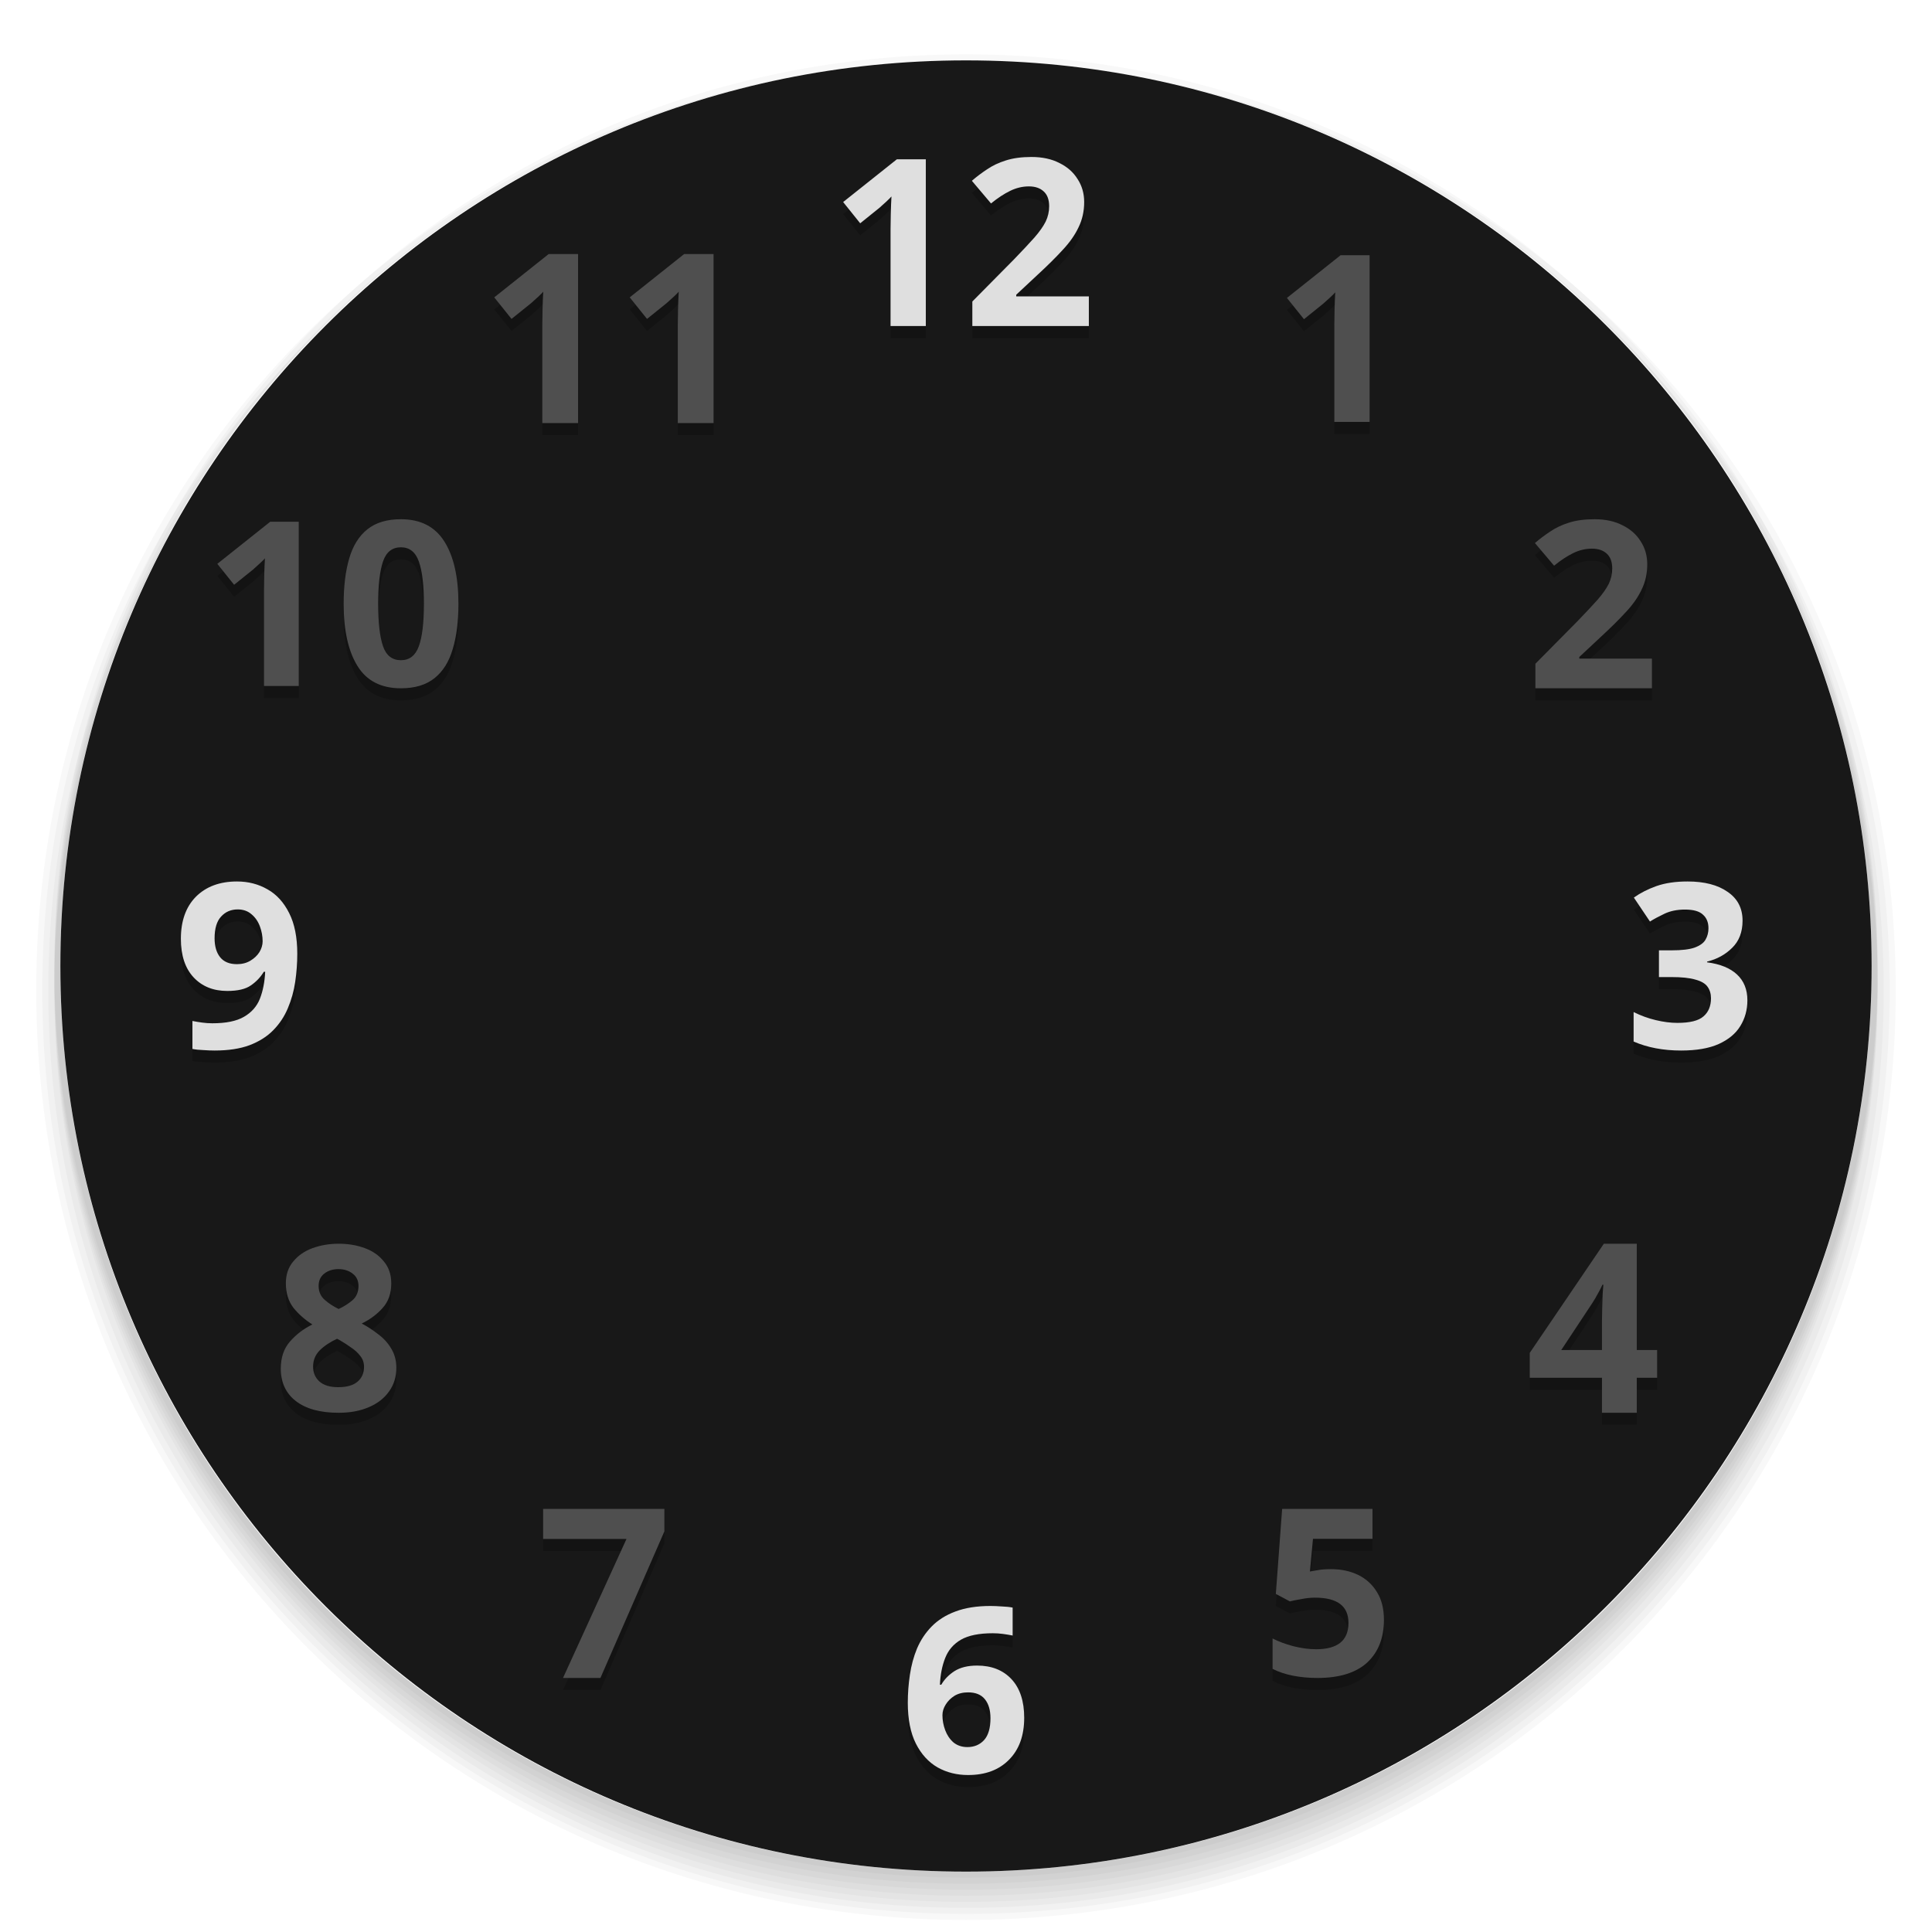
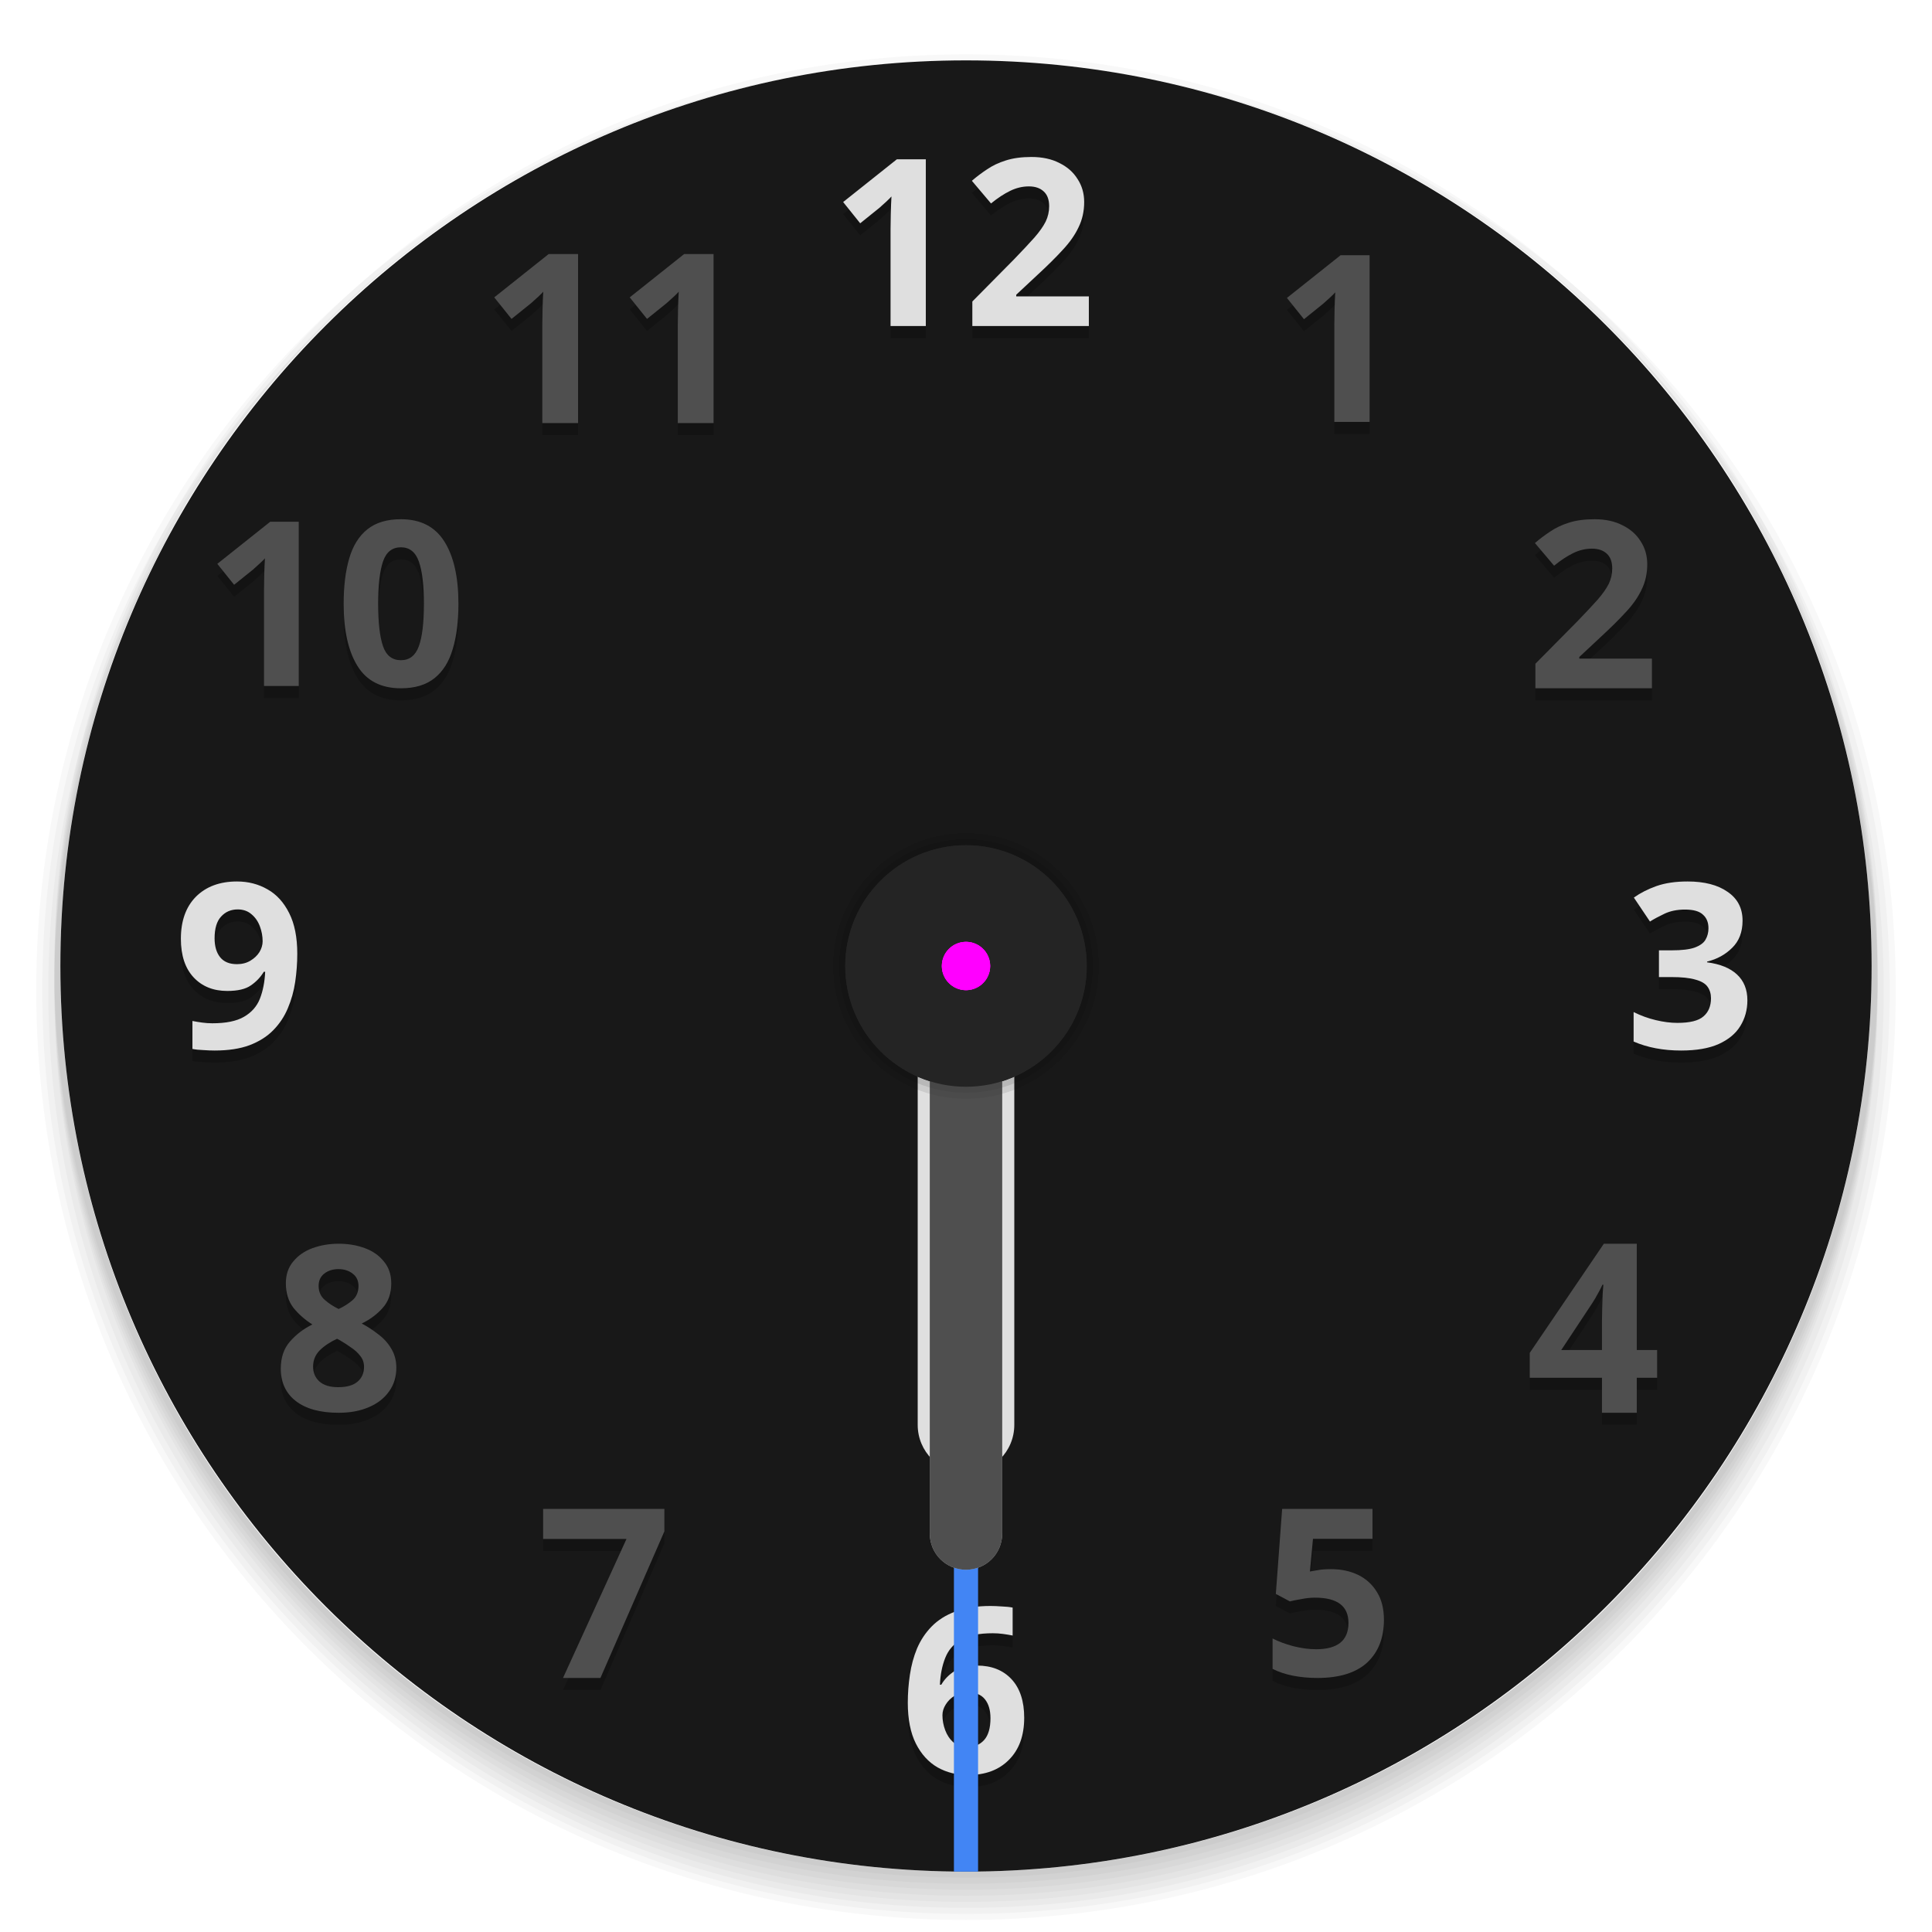
<svg xmlns="http://www.w3.org/2000/svg" width="160" height="160" version="1">
  <defs id="materia">
    <style id="current-color-scheme" type="text/css">
   .ColorScheme-Background {color:#181818; } .ColorScheme-ButtonBackground { color:#343434; } .ColorScheme-Highlight { color:#4285f4; } .ColorScheme-Text { color:#dfdfdf; } .ColorScheme-ViewBackground { color:#242424; } .ColorScheme-NegativeText { color:#f44336; } .ColorScheme-PositiveText { color:#4caf50; } .ColorScheme-NeutralText { color:#ff9800; }
  </style>
  </defs>
  <g id="ClockFace" transform="translate(-6,-6)">
    <rect style="opacity:0.001" width="160" height="160" x="6" y="6" />
    <path style="opacity:0.03" d="m 86,11 c 41.55,0 75,33.45 75,75 0,41.55 -33.45,75 -75,75 C 44.45,161 11,127.55 11,86 11,44.45 44.45,11 86,11 Z m 0,0 C 43.342,11 9,45.342 9,88 c 0,42.658 34.342,77 77,77 42.658,0 77,-34.342 77,-77 0,-42.658 -34.342,-77 -77,-77 z" />
    <path style="opacity:0.03" d="M 35.357,30.596 C 19.491,44.593 9.5,65.081 9.5,88 c 0,42.381 34.119,76.5 76.5,76.5 42.381,0 76.5,-34.119 76.5,-76.5 0,-22.919 -9.991,-43.407 -25.857,-57.404 C 151.625,44.29 161,64.008 161,86 161,127.55 127.55,161 86,161 44.45,161 11,127.55 11,86 11,64.008 20.375,44.29 35.357,30.596 Z" />
    <path style="opacity:0.03" d="M 21.027,48.447 C 14.028,59.956 10,73.49 10,88 c 0,42.104 33.896,76 76,76 42.104,0 76,-33.896 76,-76 C 162,73.49 157.972,59.956 150.973,48.447 157.343,59.481 161,72.294 161,86 161,127.55 127.55,161 86,161 44.45,161 11,127.55 11,86 11,72.294 14.658,59.481 21.027,48.447 Z" />
    <path style="opacity:0.03" d="M 13.154,68.076 C 11.434,74.421 10.5,81.096 10.5,88 c 0,41.827 33.673,75.5 75.5,75.5 41.827,0 75.5,-33.673 75.5,-75.5 0,-6.904 -0.934,-13.579 -2.654,-19.924 C 160.244,73.818 161,79.816 161,86 c 0,41.55 -33.45,75 -75,75 -41.55,0 -75,-33.45 -75,-75 0,-6.184 0.756,-12.182 2.154,-17.924 z" />
    <path style="opacity:0.03" d="M 15.23,61.07 C 12.176,69.29 10.5,78.191 10.5,87.5 c 0,41.827 33.673,75.5 75.5,75.5 41.827,0 75.5,-33.673 75.5,-75.5 0,-9.309 -1.676,-18.21 -4.73,-26.43 C 159.5,68.865 161,77.25 161,86 c 0,41.55 -33.45,75 -75,75 -41.55,0 -75,-33.45 -75,-75 0,-8.75 1.5,-17.135 4.23,-24.93 z" />
    <path style="opacity:0.03" d="M 21.428,47.75 C 14.49,59.174 10.5,72.604 10.5,87 c 0,41.827 33.673,75.5 75.5,75.5 41.827,0 75.5,-33.673 75.5,-75.5 0,-14.396 -3.99,-27.826 -10.928,-39.25 C 157.193,58.938 161,72.005 161,86 161,127.55 127.55,161 86,161 44.45,161 11,127.55 11,86 11,72.005 14.807,58.938 21.428,47.75 Z" />
    <path style="opacity:0.03" d="M 82.104,11.098 C 42.101,13.112 10.5,45.98 10.5,86.5 10.5,128.327 44.173,162 86,162 127.827,162 161.5,128.327 161.5,86.5 161.5,45.972 129.885,13.1 89.871,11.098 129.608,13.099 161,45.748 161,86 c 0,41.55 -33.45,75 -75,75 -41.55,0 -75,-33.45 -75,-75 0,-40.252 31.392,-72.901 71.129,-74.902 -0.008,4.21e-4 -0.017,-4.23e-4 -0.025,0 z" />
    <path style="opacity:0.03" d="m 86,10.5 c -41.827,0 -75.5,33.673 -75.5,75.5 0,41.827 33.673,75.5 75.5,75.5 41.827,0 75.5,-33.673 75.5,-75.5 0,-41.827 -33.673,-75.5 -75.5,-75.5 z m 0,0.5 c 41.55,0 75,33.45 75,75 0,41.55 -33.45,75 -75,75 C 44.45,161 11,127.55 11,86 11,44.45 44.45,11 86,11 Z" />
    <rect style="fill:currentColor" class="ColorScheme-Background" width="150" height="150" x="-161" y="-161" rx="75" ry="75" transform="matrix(0,-1,-1,0,0,0)" />
    <path style="opacity:0.2" transform="translate(6,6)" d="M 85.205 15.436 C 84.677 15.436 84.161 15.56 83.658 15.805 C 83.155 16.05 82.627 16.396 82.072 16.848 L 80.988 15.566 C 80.816 15.699 80.647 15.833 80.486 15.973 L 82.072 17.848 C 82.627 17.396 83.155 17.05 83.658 16.805 C 84.161 16.56 84.677 16.436 85.205 16.436 C 85.721 16.436 86.125 16.571 86.422 16.842 C 86.63 17.024 86.762 17.278 86.83 17.59 C 86.859 17.423 86.887 17.255 86.887 17.08 C 86.887 16.526 86.731 16.113 86.422 15.842 C 86.125 15.571 85.721 15.436 85.205 15.436 z M 73.828 16.268 C 73.764 16.345 73.623 16.487 73.404 16.693 C 73.198 16.887 73.005 17.06 72.824 17.215 L 71.238 18.492 L 70.316 17.342 L 69.826 17.732 L 71.238 19.492 L 72.824 18.215 C 73.005 18.06 73.198 17.887 73.404 17.693 C 73.602 17.507 73.716 17.39 73.787 17.309 C 73.799 16.939 73.81 16.564 73.828 16.268 z M 89.758 17.291 C 89.7 17.837 89.554 18.347 89.322 18.82 C 89.026 19.452 88.588 20.077 88.008 20.695 C 87.441 21.314 86.752 21.998 85.939 22.746 L 84.16 24.408 L 84.16 24.545 L 85.084 24.545 L 85.939 23.746 C 86.752 22.998 87.441 22.314 88.008 21.695 C 88.588 21.077 89.026 20.452 89.322 19.82 C 89.632 19.189 89.787 18.493 89.787 17.732 C 89.787 17.581 89.774 17.435 89.758 17.291 z M 44.99 24.156 C 44.925 24.235 44.781 24.379 44.559 24.588 C 44.349 24.784 44.154 24.96 43.971 25.117 L 42.363 26.41 L 41.422 25.236 L 40.932 25.627 L 42.363 27.41 L 43.971 26.117 C 44.154 25.96 44.349 25.784 44.559 25.588 C 44.76 25.399 44.877 25.28 44.949 25.197 C 44.961 24.829 44.972 24.452 44.99 24.156 z M 56.211 24.156 C 56.146 24.235 56.002 24.379 55.779 24.588 C 55.57 24.784 55.374 24.96 55.191 25.117 L 53.584 26.41 L 52.643 25.236 L 52.152 25.627 L 53.584 27.41 L 55.191 26.117 C 55.374 25.96 55.57 25.784 55.779 25.588 C 55.98 25.399 56.097 25.28 56.17 25.197 C 56.182 24.829 56.192 24.452 56.211 24.156 z M 110.58 24.209 C 110.516 24.286 110.373 24.429 110.154 24.635 C 109.948 24.828 109.755 25.002 109.574 25.156 L 107.99 26.434 L 107.068 25.283 L 106.578 25.674 L 107.99 27.434 L 109.574 26.156 C 109.755 26.002 109.948 25.828 110.154 25.635 C 110.352 25.448 110.467 25.331 110.539 25.25 C 110.55 24.881 110.562 24.505 110.58 24.209 z M 73.752 27 L 73.752 28 L 76.672 28 L 76.672 27 L 73.752 27 z M 80.525 27 L 80.525 28 L 90.174 28 L 90.174 27 L 80.525 27 z M 110.504 34.941 L 110.504 35.941 L 113.424 35.941 L 113.424 34.941 L 110.504 34.941 z M 44.912 35.037 L 44.912 36.037 L 47.873 36.037 L 47.873 35.037 L 44.912 35.037 z M 56.133 35.037 L 56.133 36.037 L 59.094 36.037 L 59.094 35.037 L 56.133 35.037 z M 33.203 45.324 C 32.479 45.324 31.983 45.717 31.717 46.504 C 31.45 47.291 31.316 48.461 31.316 50.01 C 31.316 50.187 31.325 50.342 31.328 50.51 C 31.355 49.215 31.481 48.201 31.717 47.504 C 31.983 46.717 32.479 46.324 33.203 46.324 C 33.914 46.324 34.41 46.717 34.689 47.504 C 34.937 48.201 35.068 49.216 35.096 50.512 C 35.099 50.343 35.107 50.188 35.107 50.01 C 35.107 48.461 34.969 47.291 34.689 46.504 C 34.41 45.717 33.914 45.324 33.203 45.324 z M 131.836 45.436 C 131.307 45.436 130.792 45.558 130.289 45.803 C 129.786 46.048 129.257 46.396 128.703 46.848 L 127.619 45.566 C 127.447 45.699 127.278 45.834 127.117 45.973 L 128.703 47.848 C 129.257 47.396 129.786 47.048 130.289 46.803 C 130.792 46.558 131.307 46.436 131.836 46.436 C 132.352 46.436 132.758 46.571 133.055 46.842 C 133.263 47.024 133.393 47.277 133.461 47.588 C 133.49 47.421 133.518 47.255 133.518 47.08 C 133.518 46.526 133.364 46.113 133.055 45.842 C 132.758 45.571 132.352 45.436 131.836 45.436 z M 21.941 46.238 C 21.878 46.314 21.737 46.453 21.521 46.656 C 21.318 46.847 21.129 47.019 20.951 47.172 L 19.389 48.428 L 18.488 47.305 L 17.998 47.695 L 19.389 49.428 L 20.951 48.172 C 21.129 48.019 21.318 47.847 21.521 47.656 C 21.715 47.474 21.827 47.361 21.898 47.281 C 21.911 46.91 21.923 46.535 21.941 46.238 z M 136.389 47.291 C 136.331 47.837 136.187 48.347 135.955 48.82 C 135.659 49.452 135.221 50.077 134.641 50.695 C 134.073 51.314 133.382 51.998 132.57 52.746 L 130.791 54.408 L 130.791 54.545 L 131.715 54.545 L 132.57 53.746 C 133.382 52.998 134.073 52.314 134.641 51.695 C 135.221 51.077 135.659 50.452 135.955 49.82 C 136.264 49.189 136.418 48.493 136.418 47.732 C 136.418 47.581 136.405 47.435 136.389 47.291 z M 28.479 50.383 C 28.472 50.59 28.461 50.793 28.461 51.01 C 28.461 53.207 28.842 54.921 29.604 56.152 C 30.365 57.384 31.565 58 33.203 58 C 34.359 58 35.286 57.721 35.984 57.162 C 36.683 56.603 37.184 55.803 37.488 54.762 C 37.806 53.72 37.965 52.47 37.965 51.01 C 37.965 50.878 37.95 50.764 37.947 50.635 C 37.907 51.826 37.759 52.874 37.488 53.762 C 37.184 54.803 36.683 55.603 35.984 56.162 C 35.286 56.721 34.359 57 33.203 57 C 31.565 57 30.365 56.384 29.604 55.152 C 28.887 53.994 28.521 52.394 28.479 50.383 z M 21.865 56.809 L 21.865 57.809 L 24.74 57.809 L 24.74 56.809 L 21.865 56.809 z M 127.156 57 L 127.156 58 L 136.805 58 L 136.805 57 L 127.156 57 z M 135.787 75.045 C 135.626 75.14 135.456 75.229 135.309 75.334 L 136.643 77.318 C 136.96 77.115 137.363 76.899 137.846 76.67 C 138.329 76.441 138.894 76.326 139.543 76.326 C 140.242 76.326 140.737 76.466 141.029 76.746 C 141.223 76.916 141.349 77.134 141.42 77.391 C 141.464 77.227 141.488 77.055 141.488 76.871 C 141.488 76.388 141.334 76.013 141.029 75.746 C 140.737 75.466 140.242 75.326 139.543 75.326 C 138.894 75.326 138.329 75.441 137.846 75.67 C 137.363 75.899 136.96 76.115 136.643 76.318 L 135.787 75.045 z M 19.686 75.314 C 19.125 75.314 18.666 75.513 18.309 75.908 C 17.952 76.291 17.771 76.889 17.771 77.705 C 17.771 77.873 17.783 78.032 17.803 78.182 C 17.866 77.63 18.034 77.203 18.309 76.908 C 18.666 76.513 19.125 76.314 19.686 76.314 C 20.145 76.314 20.526 76.449 20.832 76.717 C 21.138 76.972 21.368 77.303 21.521 77.711 C 21.599 77.917 21.655 78.126 21.693 78.336 C 21.725 78.209 21.75 78.082 21.75 77.953 C 21.75 77.532 21.674 77.119 21.521 76.711 C 21.368 76.303 21.138 75.972 20.832 75.717 C 20.526 75.449 20.145 75.314 19.686 75.314 z M 144.266 76.818 C 144.169 77.492 143.902 78.053 143.453 78.492 C 142.894 79.052 142.2 79.433 141.373 79.637 L 141.373 79.695 C 141.895 79.763 142.356 79.88 142.76 80.039 C 143.008 79.879 143.243 79.702 143.453 79.492 C 144.025 78.933 144.311 78.183 144.311 77.242 C 144.311 77.092 144.283 76.958 144.266 76.818 z M 15.016 78.266 C 15.005 78.426 14.98 78.575 14.98 78.744 C 14.98 80.121 15.33 81.185 16.031 81.938 C 16.733 82.69 17.664 83.066 18.824 83.066 C 19.691 83.066 20.342 82.913 20.775 82.607 C 21.221 82.302 21.576 81.926 21.844 81.48 C 21.898 81.16 21.945 80.832 21.961 80.479 L 21.846 80.479 C 21.578 80.925 21.222 81.301 20.775 81.607 C 20.342 81.913 19.691 82.066 18.824 82.066 C 17.664 82.066 16.733 81.69 16.031 80.938 C 15.424 80.286 15.097 79.386 15.016 78.266 z M 24.6 79.52 C 24.579 80.12 24.536 80.72 24.447 81.32 C 24.333 82.085 24.129 82.811 23.836 83.5 C 23.555 84.176 23.154 84.781 22.631 85.316 C 22.121 85.839 21.463 86.255 20.66 86.561 C 19.87 86.854 18.906 87 17.771 87 C 17.504 87 17.193 86.988 16.836 86.963 C 16.479 86.95 16.178 86.918 15.936 86.867 L 15.936 87.867 C 16.178 87.918 16.479 87.95 16.836 87.963 C 17.193 87.988 17.504 88 17.771 88 C 18.906 88 19.87 87.854 20.66 87.561 C 21.463 87.255 22.121 86.839 22.631 86.316 C 23.154 85.781 23.555 85.176 23.836 84.5 C 24.129 83.811 24.333 83.085 24.447 82.32 C 24.562 81.543 24.619 80.764 24.619 79.986 C 24.619 79.824 24.606 79.675 24.6 79.52 z M 137.387 80.916 L 137.387 81.916 L 138.418 81.916 C 139.27 81.916 139.93 81.985 140.4 82.125 C 140.884 82.252 141.221 82.45 141.412 82.717 C 141.518 82.865 141.588 83.032 141.635 83.211 C 141.673 83.042 141.697 82.865 141.697 82.67 C 141.697 82.301 141.603 81.984 141.412 81.717 C 141.221 81.45 140.884 81.252 140.4 81.125 C 139.93 80.985 139.27 80.916 138.418 80.916 L 137.387 80.916 z M 144.674 83.404 C 144.601 83.972 144.419 84.498 144.121 84.979 C 143.74 85.602 143.142 86.096 142.328 86.465 C 141.527 86.821 140.49 87 139.219 87 C 137.744 87 136.433 86.752 135.289 86.256 L 135.289 87.256 C 136.433 87.752 137.744 88 139.219 88 C 140.49 88 141.527 87.821 142.328 87.465 C 143.142 87.096 143.74 86.602 144.121 85.979 C 144.515 85.343 144.711 84.63 144.711 83.842 C 144.711 83.688 144.691 83.547 144.674 83.404 z M 28.029 105.102 C 27.558 105.102 27.162 105.228 26.844 105.482 C 26.538 105.724 26.387 106.063 26.387 106.496 C 26.387 106.683 26.421 106.851 26.473 107.01 C 26.546 106.803 26.665 106.624 26.844 106.482 C 27.162 106.228 27.558 106.102 28.029 106.102 C 28.5 106.102 28.895 106.228 29.213 106.482 C 29.404 106.628 29.529 106.813 29.605 107.027 C 29.656 106.864 29.689 106.691 29.689 106.496 C 29.689 106.063 29.531 105.724 29.213 105.482 C 28.895 105.228 28.5 105.102 28.029 105.102 z M 132.707 106.393 C 132.589 106.654 132.458 106.908 132.314 107.156 C 132.184 107.405 132.033 107.66 131.863 107.922 L 129.295 111.805 L 129.957 111.805 L 131.863 108.922 C 132.033 108.66 132.184 108.405 132.314 108.156 C 132.458 107.908 132.589 107.654 132.707 107.393 L 132.719 107.393 C 132.722 107.311 132.724 107.215 132.727 107.137 C 132.753 106.758 132.772 106.51 132.785 106.393 L 132.707 106.393 z M 32.365 106.781 C 32.287 107.385 32.068 107.898 31.695 108.311 C 31.237 108.833 30.657 109.266 29.957 109.609 C 30.244 109.76 30.52 109.931 30.789 110.113 C 31.129 109.874 31.434 109.608 31.695 109.311 C 32.166 108.788 32.402 108.113 32.402 107.285 C 32.402 107.11 32.389 106.942 32.365 106.781 z M 23.709 106.799 C 23.688 106.949 23.674 107.104 23.674 107.266 C 23.674 108.081 23.884 108.763 24.305 109.311 C 24.547 109.609 24.824 109.878 25.121 110.129 C 25.358 109.967 25.605 109.816 25.871 109.686 C 25.26 109.304 24.738 108.845 24.305 108.311 C 23.98 107.888 23.783 107.382 23.709 106.799 z M 27.914 110.869 C 27.316 111.149 26.832 111.474 26.463 111.844 C 26.106 112.213 25.928 112.658 25.928 113.18 C 25.928 113.356 25.957 113.516 26 113.67 C 26.081 113.363 26.23 113.085 26.463 112.844 C 26.832 112.474 27.316 112.149 27.914 111.869 L 28.162 112.002 C 28.468 112.18 28.773 112.379 29.078 112.596 C 29.384 112.799 29.64 113.033 29.844 113.301 C 29.944 113.426 30.018 113.564 30.068 113.711 C 30.116 113.552 30.148 113.385 30.148 113.199 C 30.148 112.855 30.047 112.555 29.844 112.301 C 29.64 112.033 29.384 111.799 29.078 111.596 C 28.773 111.379 28.468 111.18 28.162 111.002 L 27.914 110.869 z M 23.295 113.773 C 23.271 113.959 23.254 114.149 23.254 114.352 C 23.254 115.485 23.666 116.376 24.494 117.025 C 25.335 117.675 26.519 118 28.047 118 C 28.989 118 29.818 117.847 30.531 117.541 C 31.257 117.235 31.816 116.802 32.211 116.242 C 32.618 115.682 32.822 115.027 32.822 114.275 C 32.822 114.105 32.808 113.942 32.785 113.783 C 32.712 114.325 32.523 114.812 32.211 115.242 C 31.816 115.802 31.257 116.235 30.531 116.541 C 29.818 116.847 28.989 117 28.047 117 C 26.519 117 25.335 116.675 24.494 116.025 C 23.775 115.461 23.389 114.703 23.295 113.773 z M 126.688 114.098 L 126.688 115.098 L 132.668 115.098 L 132.668 114.098 L 126.688 114.098 z M 135.551 114.098 L 135.551 115.098 L 137.236 115.098 L 137.236 114.098 L 135.551 114.098 z M 132.668 117 L 132.668 118 L 135.551 118 L 135.551 117 L 132.668 117 z M 55.02 126.824 L 49.725 138.961 L 47.084 138.961 L 46.627 139.961 L 49.725 139.961 L 55.02 127.824 L 55.02 126.824 z M 108.734 127.438 L 108.482 130.145 C 108.512 130.139 108.546 130.134 108.576 130.129 L 108.734 128.438 L 113.664 128.438 L 113.664 127.438 L 108.734 127.438 z M 44.98 127.451 L 44.98 128.451 L 51.426 128.451 L 51.883 127.451 L 44.98 127.451 z M 105.73 132.037 L 105.66 133 L 106.82 133.619 C 107.078 133.555 107.4 133.49 107.787 133.426 C 108.174 133.348 108.547 133.311 108.908 133.311 C 110.524 133.311 111.431 133.845 111.631 134.914 C 111.659 134.753 111.674 134.583 111.674 134.398 C 111.674 133.006 110.752 132.311 108.908 132.311 C 108.547 132.311 108.174 132.348 107.787 132.426 C 107.4 132.49 107.078 132.555 106.82 132.619 L 105.73 132.037 z M 114.578 134.557 C 114.497 135.853 114.059 136.905 113.221 137.686 C 112.293 138.536 110.919 138.961 109.102 138.961 C 108.38 138.961 107.695 138.896 107.051 138.768 C 106.419 138.639 105.866 138.452 105.389 138.207 L 105.389 139.207 C 105.866 139.452 106.419 139.639 107.051 139.768 C 107.695 139.896 108.38 139.961 109.102 139.961 C 110.919 139.961 112.293 139.536 113.221 138.686 C 114.149 137.822 114.611 136.642 114.611 135.146 C 114.611 134.941 114.598 134.747 114.578 134.557 z M 82.219 135.258 C 81.084 135.258 80.205 135.436 79.58 135.793 C 78.968 136.15 78.534 136.652 78.279 137.303 C 78.024 137.94 77.878 138.68 77.84 139.521 L 77.953 139.521 C 77.954 139.519 77.956 139.518 77.957 139.516 C 78.032 139.081 78.132 138.67 78.279 138.303 C 78.534 137.652 78.968 137.15 79.58 136.793 C 80.205 136.436 81.084 136.258 82.219 136.258 C 82.499 136.258 82.78 136.276 83.061 136.314 C 83.354 136.353 83.621 136.398 83.863 136.449 L 83.863 135.449 C 83.621 135.398 83.354 135.353 83.061 135.314 C 82.78 135.276 82.499 135.258 82.219 135.258 z M 80.172 140.154 C 79.738 140.154 79.364 140.248 79.045 140.439 C 78.739 140.631 78.495 140.875 78.316 141.168 C 78.138 141.448 78.049 141.741 78.049 142.047 C 78.049 142.253 78.069 142.457 78.105 142.66 C 78.149 142.492 78.215 142.328 78.316 142.168 C 78.495 141.875 78.739 141.631 79.045 141.439 C 79.364 141.248 79.738 141.154 80.172 141.154 C 80.797 141.154 81.262 141.344 81.568 141.727 C 81.797 142.012 81.938 142.377 81.996 142.818 C 82.015 142.654 82.027 142.482 82.027 142.295 C 82.027 141.632 81.874 141.109 81.568 140.727 C 81.262 140.344 80.797 140.154 80.172 140.154 z M 75.199 141.482 C 75.193 141.66 75.18 141.836 75.18 142.014 C 75.18 143.378 75.403 144.506 75.85 145.398 C 76.296 146.278 76.896 146.936 77.648 147.369 C 78.401 147.79 79.241 148 80.172 148 C 81.6 148 82.728 147.58 83.557 146.738 C 84.398 145.897 84.82 144.737 84.82 143.258 C 84.82 143.071 84.798 142.904 84.785 142.729 C 84.701 143.978 84.304 144.991 83.557 145.738 C 82.728 146.58 81.6 147 80.172 147 C 79.241 147 78.401 146.79 77.648 146.369 C 76.896 145.936 76.296 145.278 75.85 144.398 C 75.457 143.613 75.246 142.634 75.199 141.482 z" />
    <path style="fill:currentColor" class="ColorScheme-Text" transform="translate(6,6)" d="M 85.416 13 C 84.591 13 83.882 13.098 83.289 13.291 C 82.709 13.471 82.193 13.716 81.742 14.025 C 81.291 14.322 80.873 14.637 80.486 14.973 L 82.072 16.848 C 82.627 16.396 83.155 16.05 83.658 15.805 C 84.161 15.56 84.677 15.436 85.205 15.436 C 85.721 15.436 86.125 15.571 86.422 15.842 C 86.731 16.113 86.887 16.526 86.887 17.08 C 86.887 17.531 86.789 17.956 86.596 18.355 C 86.402 18.742 86.093 19.182 85.668 19.672 C 85.243 20.149 84.682 20.747 83.986 21.469 L 80.525 24.969 L 80.525 27 L 90.174 27 L 90.174 24.545 L 84.16 24.545 L 84.16 24.408 L 85.939 22.746 C 86.752 21.998 87.441 21.314 88.008 20.695 C 88.588 20.077 89.026 19.452 89.322 18.82 C 89.632 18.189 89.787 17.493 89.787 16.732 C 89.787 16.023 89.607 15.392 89.246 14.838 C 88.898 14.271 88.396 13.824 87.738 13.502 C 87.094 13.167 86.318 13 85.416 13 z M 74.273 13.193 L 69.826 16.732 L 71.238 18.492 L 72.824 17.215 C 73.005 17.06 73.198 16.887 73.404 16.693 C 73.623 16.487 73.764 16.345 73.828 16.268 C 73.802 16.68 73.784 17.164 73.771 17.719 C 73.759 18.26 73.752 18.691 73.752 19.014 L 73.752 27 L 76.672 27 L 76.672 13.193 L 74.273 13.193 z M 19.627 73 C 18.199 73 17.064 73.422 16.223 74.264 C 15.394 75.105 14.98 76.265 14.98 77.744 C 14.98 79.121 15.33 80.185 16.031 80.938 C 16.733 81.69 17.664 82.066 18.824 82.066 C 19.691 82.066 20.342 81.913 20.775 81.607 C 21.222 81.301 21.578 80.925 21.846 80.479 L 21.961 80.479 C 21.923 81.32 21.776 82.067 21.521 82.717 C 21.266 83.354 20.826 83.852 20.201 84.209 C 19.589 84.566 18.717 84.744 17.582 84.744 C 17.302 84.744 17.021 84.724 16.74 84.686 C 16.46 84.647 16.191 84.604 15.936 84.553 L 15.936 86.867 C 16.178 86.918 16.479 86.95 16.836 86.963 C 17.193 86.988 17.504 87 17.771 87 C 18.906 87 19.87 86.854 20.66 86.561 C 21.463 86.255 22.121 85.839 22.631 85.316 C 23.154 84.781 23.555 84.176 23.836 83.5 C 24.129 82.811 24.333 82.085 24.447 81.32 C 24.562 80.543 24.619 79.764 24.619 78.986 C 24.619 77.622 24.395 76.501 23.949 75.621 C 23.503 74.729 22.905 74.071 22.152 73.65 C 21.4 73.217 20.558 73 19.627 73 z M 139.752 73 C 138.76 73 137.903 73.127 137.178 73.381 C 136.466 73.635 135.843 73.953 135.309 74.334 L 136.643 76.318 C 136.96 76.115 137.363 75.899 137.846 75.67 C 138.329 75.441 138.894 75.326 139.543 75.326 C 140.242 75.326 140.737 75.466 141.029 75.746 C 141.334 76.013 141.488 76.388 141.488 76.871 C 141.488 77.227 141.405 77.546 141.24 77.826 C 141.088 78.093 140.789 78.309 140.344 78.475 C 139.911 78.627 139.275 78.703 138.436 78.703 L 137.387 78.703 L 137.387 80.916 L 138.418 80.916 C 139.27 80.916 139.93 80.985 140.4 81.125 C 140.884 81.252 141.221 81.45 141.412 81.717 C 141.603 81.984 141.697 82.301 141.697 82.67 C 141.697 83.318 141.488 83.822 141.068 84.178 C 140.661 84.534 139.944 84.711 138.914 84.711 C 138.355 84.711 137.757 84.635 137.121 84.482 C 136.485 84.33 135.874 84.107 135.289 83.814 L 135.289 86.256 C 136.433 86.752 137.744 87 139.219 87 C 140.49 87 141.527 86.821 142.328 86.465 C 143.142 86.096 143.74 85.602 144.121 84.979 C 144.515 84.343 144.711 83.63 144.711 82.842 C 144.711 81.952 144.426 81.239 143.854 80.705 C 143.281 80.171 142.454 79.835 141.373 79.695 L 141.373 79.637 C 142.2 79.433 142.894 79.052 143.453 78.492 C 144.025 77.933 144.311 77.183 144.311 76.242 C 144.311 75.212 143.897 74.417 143.07 73.857 C 142.257 73.285 141.151 73 139.752 73 z M 19.686 75.314 C 20.145 75.314 20.526 75.449 20.832 75.717 C 21.138 75.972 21.368 76.303 21.521 76.711 C 21.674 77.119 21.75 77.532 21.75 77.953 C 21.75 78.259 21.661 78.56 21.482 78.854 C 21.304 79.134 21.055 79.369 20.736 79.561 C 20.418 79.752 20.048 79.848 19.627 79.848 C 19.002 79.848 18.536 79.656 18.23 79.273 C 17.924 78.891 17.771 78.368 17.771 77.705 C 17.771 76.889 17.952 76.291 18.309 75.908 C 18.666 75.513 19.125 75.314 19.686 75.314 z M 82.027 133 C 80.893 133 79.924 133.153 79.121 133.459 C 78.331 133.752 77.673 134.168 77.15 134.703 C 76.64 135.226 76.239 135.831 75.945 136.52 C 75.665 137.195 75.468 137.921 75.354 138.699 C 75.239 139.464 75.18 140.236 75.18 141.014 C 75.18 142.378 75.403 143.506 75.85 144.398 C 76.296 145.278 76.896 145.936 77.648 146.369 C 78.401 146.79 79.241 147 80.172 147 C 81.6 147 82.728 146.58 83.557 145.738 C 84.398 144.897 84.82 143.737 84.82 142.258 C 84.82 140.881 84.469 139.815 83.768 139.062 C 83.066 138.31 82.117 137.936 80.918 137.936 C 80.153 137.936 79.529 138.089 79.045 138.395 C 78.573 138.701 78.208 139.075 77.953 139.521 L 77.84 139.521 C 77.878 138.68 78.024 137.94 78.279 137.303 C 78.534 136.652 78.968 136.15 79.58 135.793 C 80.205 135.436 81.084 135.258 82.219 135.258 C 82.499 135.258 82.78 135.276 83.061 135.314 C 83.354 135.353 83.621 135.398 83.863 135.449 L 83.863 133.135 C 83.621 133.084 83.322 133.052 82.965 133.039 C 82.608 133.014 82.295 133 82.027 133 z M 80.172 140.154 C 80.797 140.154 81.262 140.344 81.568 140.727 C 81.874 141.109 82.027 141.632 82.027 142.295 C 82.027 143.111 81.849 143.718 81.492 144.113 C 81.135 144.496 80.676 144.686 80.115 144.686 C 79.669 144.686 79.286 144.56 78.967 144.305 C 78.661 144.037 78.432 143.699 78.279 143.291 C 78.126 142.883 78.049 142.468 78.049 142.047 C 78.049 141.741 78.138 141.448 78.316 141.168 C 78.495 140.875 78.739 140.631 79.045 140.439 C 79.364 140.248 79.738 140.154 80.172 140.154 z" />
    <path style="opacity:0.28;fill:currentColor" class="ColorScheme-Text" transform="translate(6,6)" d="M 45.441 21.037 L 40.932 24.627 L 42.363 26.41 L 43.971 25.117 C 44.154 24.96 44.349 24.784 44.559 24.588 C 44.781 24.379 44.925 24.235 44.99 24.156 C 44.964 24.575 44.945 25.065 44.932 25.627 C 44.919 26.176 44.912 26.613 44.912 26.939 L 44.912 35.037 L 47.873 35.037 L 47.873 21.037 L 45.441 21.037 z M 56.662 21.037 L 52.152 24.627 L 53.584 26.41 L 55.191 25.117 C 55.374 24.96 55.57 24.784 55.779 24.588 C 56.002 24.379 56.146 24.235 56.211 24.156 C 56.185 24.575 56.165 25.065 56.152 25.627 C 56.139 26.176 56.133 26.613 56.133 26.939 L 56.133 35.037 L 59.094 35.037 L 59.094 21.037 L 56.662 21.037 z M 111.025 21.135 L 106.578 24.674 L 107.99 26.434 L 109.574 25.156 C 109.755 25.002 109.948 24.828 110.154 24.635 C 110.373 24.429 110.516 24.286 110.58 24.209 C 110.554 24.622 110.536 25.106 110.523 25.66 C 110.511 26.202 110.504 26.633 110.504 26.955 L 110.504 34.941 L 113.424 34.941 L 113.424 21.135 L 111.025 21.135 z M 33.203 43 C 32.048 43 31.12 43.279 30.422 43.838 C 29.723 44.397 29.223 45.204 28.918 46.258 C 28.613 47.299 28.461 48.549 28.461 50.01 C 28.461 52.207 28.842 53.921 29.604 55.152 C 30.365 56.384 31.565 57 33.203 57 C 34.359 57 35.286 56.721 35.984 56.162 C 36.683 55.603 37.184 54.803 37.488 53.762 C 37.806 52.72 37.965 51.47 37.965 50.01 C 37.965 47.8 37.577 46.079 36.803 44.848 C 36.028 43.616 34.829 43 33.203 43 z M 132.049 43 C 131.224 43 130.515 43.096 129.922 43.289 C 129.342 43.47 128.826 43.716 128.375 44.025 C 127.924 44.322 127.504 44.637 127.117 44.973 L 128.703 46.848 C 129.257 46.396 129.786 46.048 130.289 45.803 C 130.792 45.558 131.307 45.436 131.836 45.436 C 132.352 45.436 132.758 45.571 133.055 45.842 C 133.364 46.113 133.518 46.526 133.518 47.08 C 133.518 47.531 133.422 47.956 133.229 48.355 C 133.035 48.742 132.726 49.182 132.301 49.672 C 131.875 50.149 131.313 50.747 130.617 51.469 L 127.156 54.969 L 127.156 57 L 136.805 57 L 136.805 54.545 L 130.791 54.545 L 130.791 54.408 L 132.57 52.746 C 133.382 51.998 134.073 51.314 134.641 50.695 C 135.221 50.077 135.659 49.452 135.955 48.82 C 136.264 48.189 136.418 47.493 136.418 46.732 C 136.418 46.023 136.238 45.39 135.877 44.836 C 135.529 44.269 135.027 43.824 134.369 43.502 C 133.725 43.167 132.951 43 132.049 43 z M 22.379 43.209 L 17.998 46.695 L 19.389 48.428 L 20.951 47.172 C 21.129 47.019 21.318 46.847 21.521 46.656 C 21.737 46.453 21.878 46.314 21.941 46.238 C 21.916 46.645 21.896 47.12 21.883 47.666 C 21.87 48.199 21.865 48.626 21.865 48.943 L 21.865 56.809 L 24.74 56.809 L 24.74 43.209 L 22.379 43.209 z M 33.203 45.324 C 33.914 45.324 34.41 45.717 34.689 46.504 C 34.969 47.291 35.107 48.461 35.107 50.01 C 35.107 51.572 34.969 52.739 34.689 53.514 C 34.41 54.288 33.914 54.676 33.203 54.676 C 32.479 54.676 31.983 54.288 31.717 53.514 C 31.45 52.726 31.316 51.559 31.316 50.01 C 31.316 48.461 31.45 47.291 31.717 46.504 C 31.983 45.717 32.479 45.324 33.203 45.324 z M 28.047 103 C 27.283 103 26.564 103.121 25.889 103.363 C 25.227 103.605 24.693 103.974 24.285 104.471 C 23.878 104.955 23.674 105.553 23.674 106.266 C 23.674 107.081 23.884 107.763 24.305 108.311 C 24.738 108.845 25.26 109.304 25.871 109.686 C 25.145 110.042 24.527 110.512 24.018 111.098 C 23.508 111.671 23.254 112.422 23.254 113.352 C 23.254 114.485 23.666 115.376 24.494 116.025 C 25.335 116.675 26.519 117 28.047 117 C 28.989 117 29.818 116.847 30.531 116.541 C 31.257 116.235 31.816 115.802 32.211 115.242 C 32.618 114.682 32.822 114.027 32.822 113.275 C 32.822 112.677 32.682 112.148 32.402 111.689 C 32.135 111.231 31.778 110.837 31.332 110.506 C 30.899 110.162 30.441 109.864 29.957 109.609 C 30.657 109.266 31.237 108.833 31.695 108.311 C 32.166 107.788 32.402 107.113 32.402 106.285 C 32.402 105.559 32.198 104.955 31.791 104.471 C 31.396 103.974 30.867 103.605 30.205 103.363 C 29.556 103.121 28.836 103 28.047 103 z M 132.824 103 L 126.688 112.039 L 126.688 114.098 L 132.668 114.098 L 132.668 117 L 135.551 117 L 135.551 114.098 L 137.236 114.098 L 137.236 111.805 L 135.551 111.805 L 135.551 103 L 132.824 103 z M 28.029 105.102 C 28.5 105.102 28.895 105.228 29.213 105.482 C 29.531 105.724 29.689 106.063 29.689 106.496 C 29.689 106.993 29.524 107.387 29.193 107.68 C 28.862 107.96 28.48 108.203 28.047 108.406 C 27.601 108.19 27.214 107.934 26.883 107.641 C 26.552 107.348 26.387 106.967 26.387 106.496 C 26.387 106.063 26.538 105.724 26.844 105.482 C 27.162 105.228 27.558 105.102 28.029 105.102 z M 132.707 106.393 L 132.785 106.393 C 132.772 106.51 132.753 106.758 132.727 107.137 C 132.713 107.503 132.701 107.903 132.688 108.334 C 132.674 108.765 132.668 109.131 132.668 109.432 L 132.668 111.805 L 129.295 111.805 L 131.863 107.922 C 132.033 107.66 132.184 107.405 132.314 107.156 C 132.458 106.908 132.589 106.654 132.707 106.393 z M 27.914 110.869 L 28.162 111.002 C 28.468 111.18 28.773 111.379 29.078 111.596 C 29.384 111.799 29.64 112.033 29.844 112.301 C 30.047 112.555 30.148 112.855 30.148 113.199 C 30.148 113.709 29.97 114.116 29.613 114.422 C 29.257 114.727 28.723 114.881 28.01 114.881 C 27.322 114.881 26.8 114.721 26.443 114.402 C 26.1 114.084 25.928 113.676 25.928 113.18 C 25.928 112.658 26.106 112.213 26.463 111.844 C 26.832 111.474 27.316 111.149 27.914 110.869 z M 44.98 124.961 L 44.98 127.451 L 51.883 127.451 L 46.627 138.961 L 49.725 138.961 L 55.02 126.824 L 55.02 124.961 L 44.98 124.961 z M 106.182 124.961 L 105.66 132 L 106.82 132.619 C 107.078 132.555 107.4 132.49 107.787 132.426 C 108.174 132.348 108.547 132.311 108.908 132.311 C 110.752 132.311 111.674 133.006 111.674 134.398 C 111.674 135.146 111.441 135.7 110.977 136.061 C 110.525 136.409 109.868 136.584 109.004 136.584 C 108.411 136.584 107.78 136.5 107.109 136.332 C 106.439 136.152 105.866 135.938 105.389 135.693 L 105.389 138.207 C 105.866 138.452 106.419 138.639 107.051 138.768 C 107.695 138.896 108.38 138.961 109.102 138.961 C 110.919 138.961 112.293 138.536 113.221 137.686 C 114.149 136.822 114.611 135.642 114.611 134.146 C 114.611 133.231 114.418 132.464 114.031 131.846 C 113.657 131.227 113.142 130.756 112.484 130.434 C 111.827 130.111 111.08 129.951 110.242 129.951 C 109.791 129.951 109.436 129.976 109.178 130.027 C 108.933 130.066 108.702 130.106 108.482 130.145 L 108.734 127.438 L 113.664 127.438 L 113.664 124.961 L 106.182 124.961 z" />
  </g>
-   <g id="HourHand" transform="translate(91)">
+   <g id="HourHand">
    <rect style="opacity:0.001" width="22" height="91" x="69" y="69" />
    <path style="fill:currentColor" class="ColorScheme-Text" d="m 80,80 c 2.216,0 4,1.784 4,4 v 34 c 0,2.216 -1.784,4 -4,4 -2.216,0 -4,-1.784 -4,-4 V 84 c 0,-2.216 1.784,-4 4,-4 z" />
  </g>
-   <g id="SecondHand" transform="translate(135)">
+   <g id="SecondHand">
    <rect style="opacity:0.001" width="22" height="91" x="69" y="69" />
    <path style="fill:currentColor" class="ColorScheme-Highlight" d="m 81,76 v 79 c 0,0 0,4.2e-4 -1,4.2e-4 -1,0 -1,4.2e-4 -1,4.2e-4 V 76 Z" />
    <circle style="opacity:0.05;fill:none;stroke:#000000;stroke-width:2;stroke-miterlimit:4;stroke-dasharray:none;stroke-opacity:1" cx="80" cy="80" r="10" />
    <circle style="opacity:0.05;fill:none;stroke:#000000;stroke-width:1;stroke-miterlimit:4;stroke-dasharray:none;stroke-opacity:1" cx="80" cy="80" r="10" />
    <circle style="fill:currentColor" class="ColorScheme-ViewBackground" cx="80" cy="80" r="10" />
  </g>
-   <g id="MinuteHand" transform="translate(113)">
+   <g id="MinuteHand">
    <rect style="opacity:0.001" width="22" height="91" x="69" y="69" />
    <path style="fill:currentColor" class="ColorScheme-Text" d="m 80,80 c 1.662,0 3,1.338 3,3 v 44 c 0,1.662 -1.338,3 -3,3 -1.662,0 -3,-1.338 -3,-3 V 83 c 0,-1.662 1.338,-3 3,-3 z" />
    <path style="fill:currentColor;opacity:0.72" class="ColorScheme-Background" d="m 80,80 c 1.662,0 3,1.338 3,3 v 44 c 0,1.662 -1.338,3 -3,3 -1.662,0 -3,-1.338 -3,-3 V 83 c 0,-1.662 1.338,-3 3,-3 z" />
    <circle style="opacity:0.05;fill:none;stroke:#000000;stroke-width:2;stroke-miterlimit:4;stroke-dasharray:none;stroke-opacity:1" cx="80" cy="80" r="10" />
    <circle style="opacity:0.05;fill:none;stroke:#000000;stroke-width:1;stroke-miterlimit:4;stroke-dasharray:none;stroke-opacity:1" cx="80" cy="80" r="10" />
    <circle style="fill:currentColor" class="ColorScheme-ViewBackground" cx="80" cy="80" r="10" />
  </g>
+   <circle style="fill:#ff00ff" id="hint-hourhand-rotation-center-offset" cx="80" cy="80" r="2" />
+   <circle style="fill:#ff00ff" id="hint-minutehand-rotation-center-offset" cx="80" cy="80" r="2" />
+   <circle style="fill:#ff00ff" id="hint-secondhand-rotation-center-offset" cx="80" cy="80" r="2" />
</svg>
